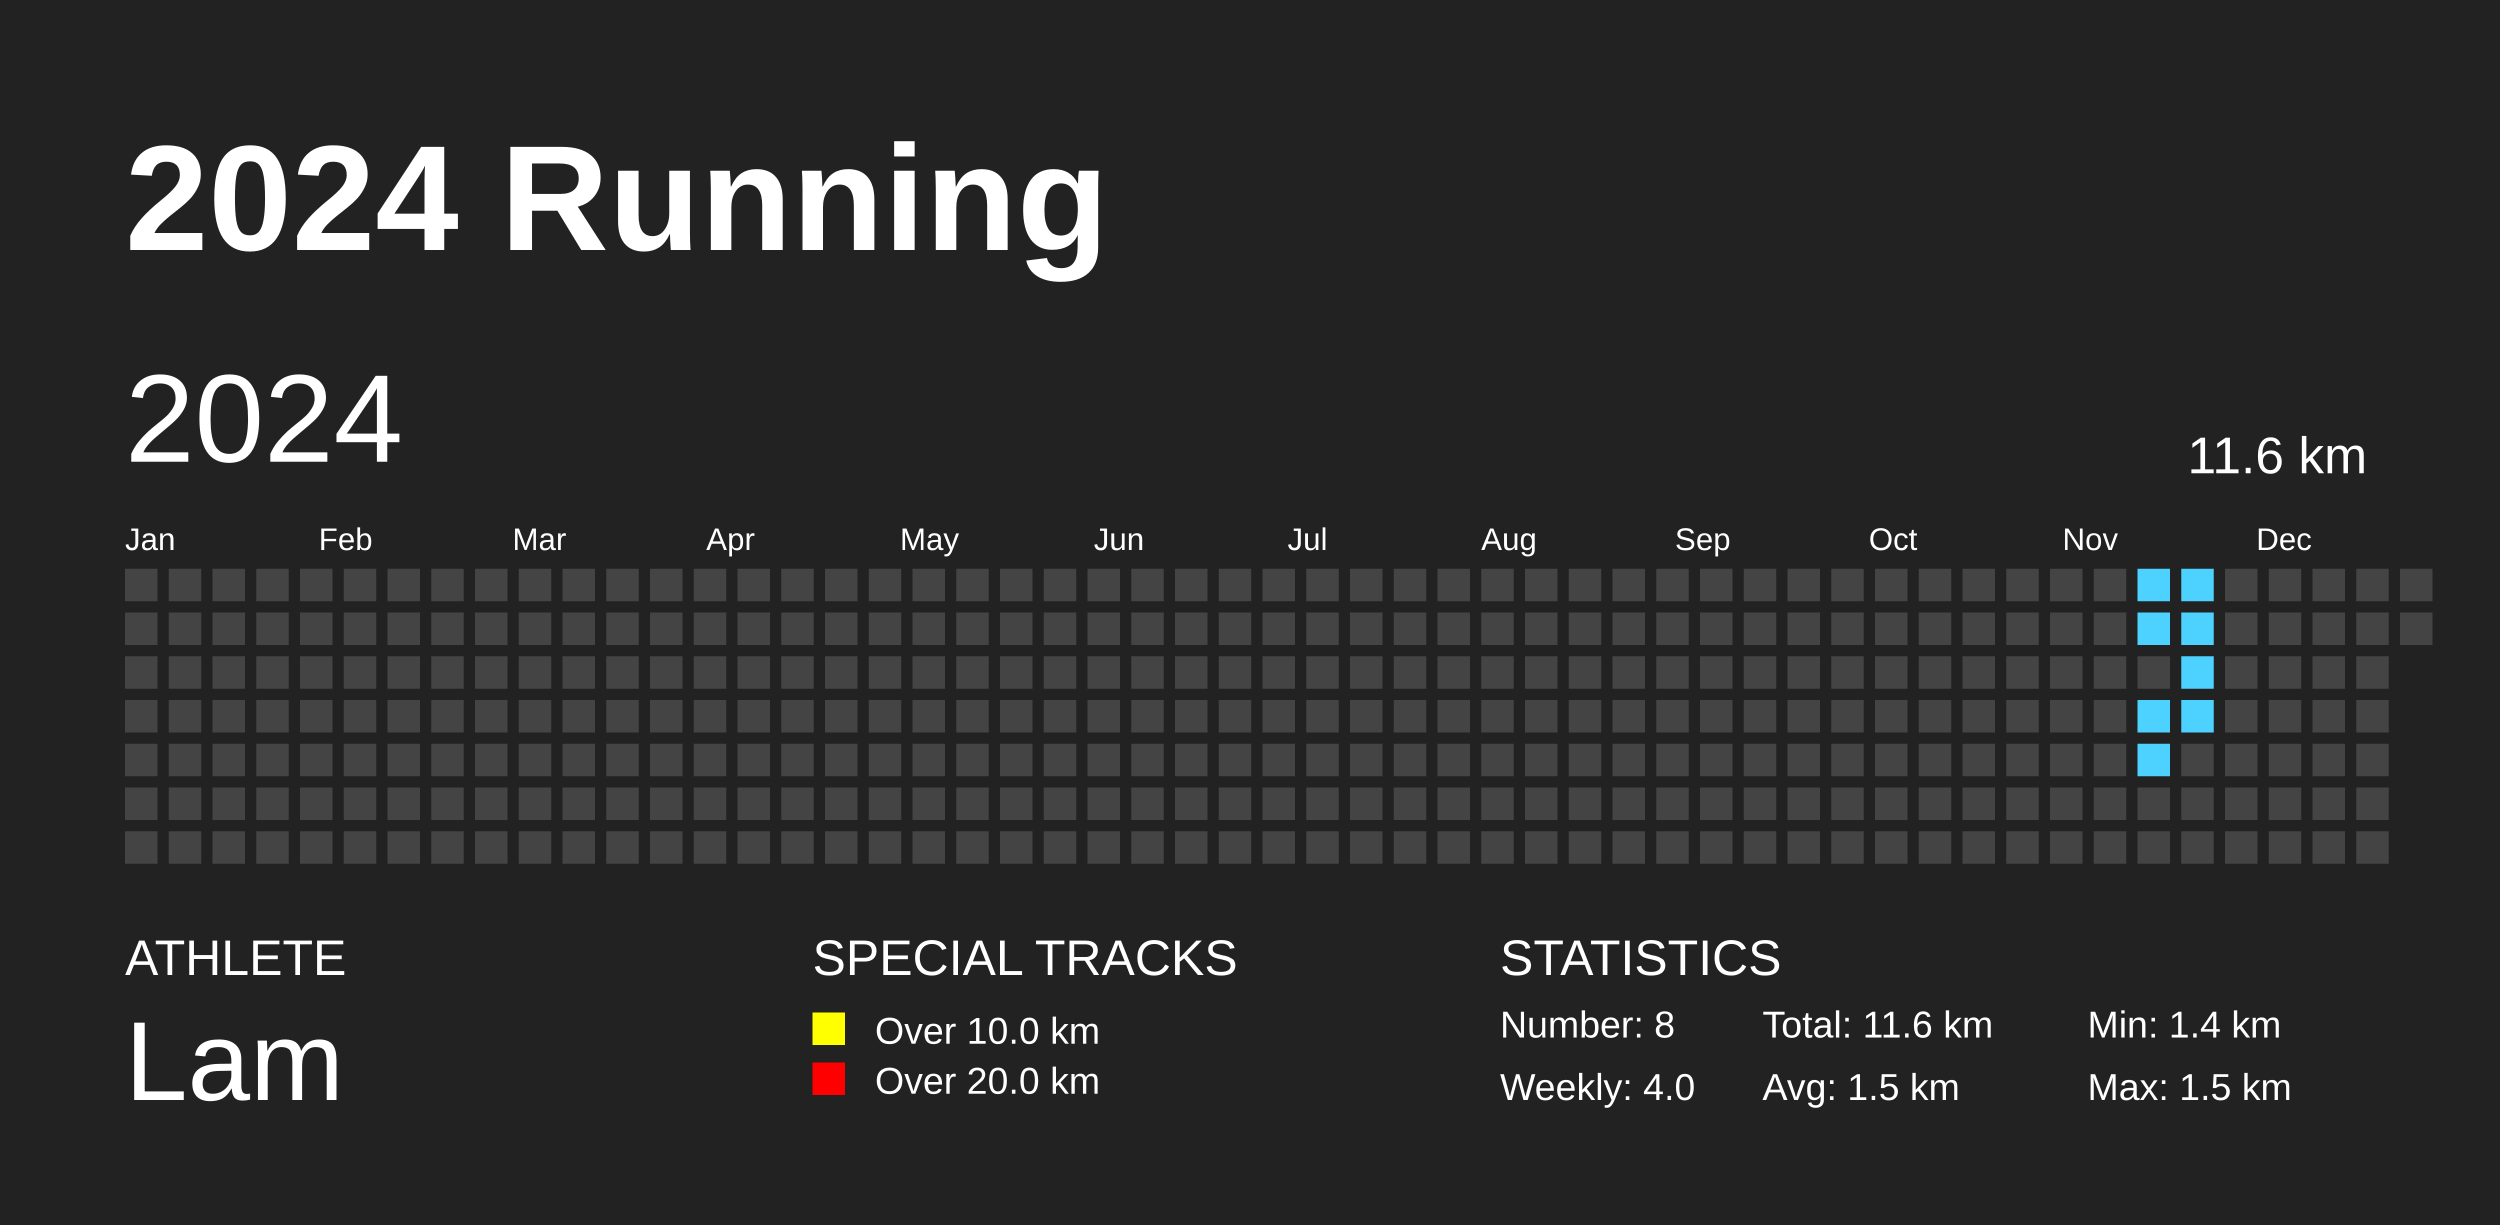
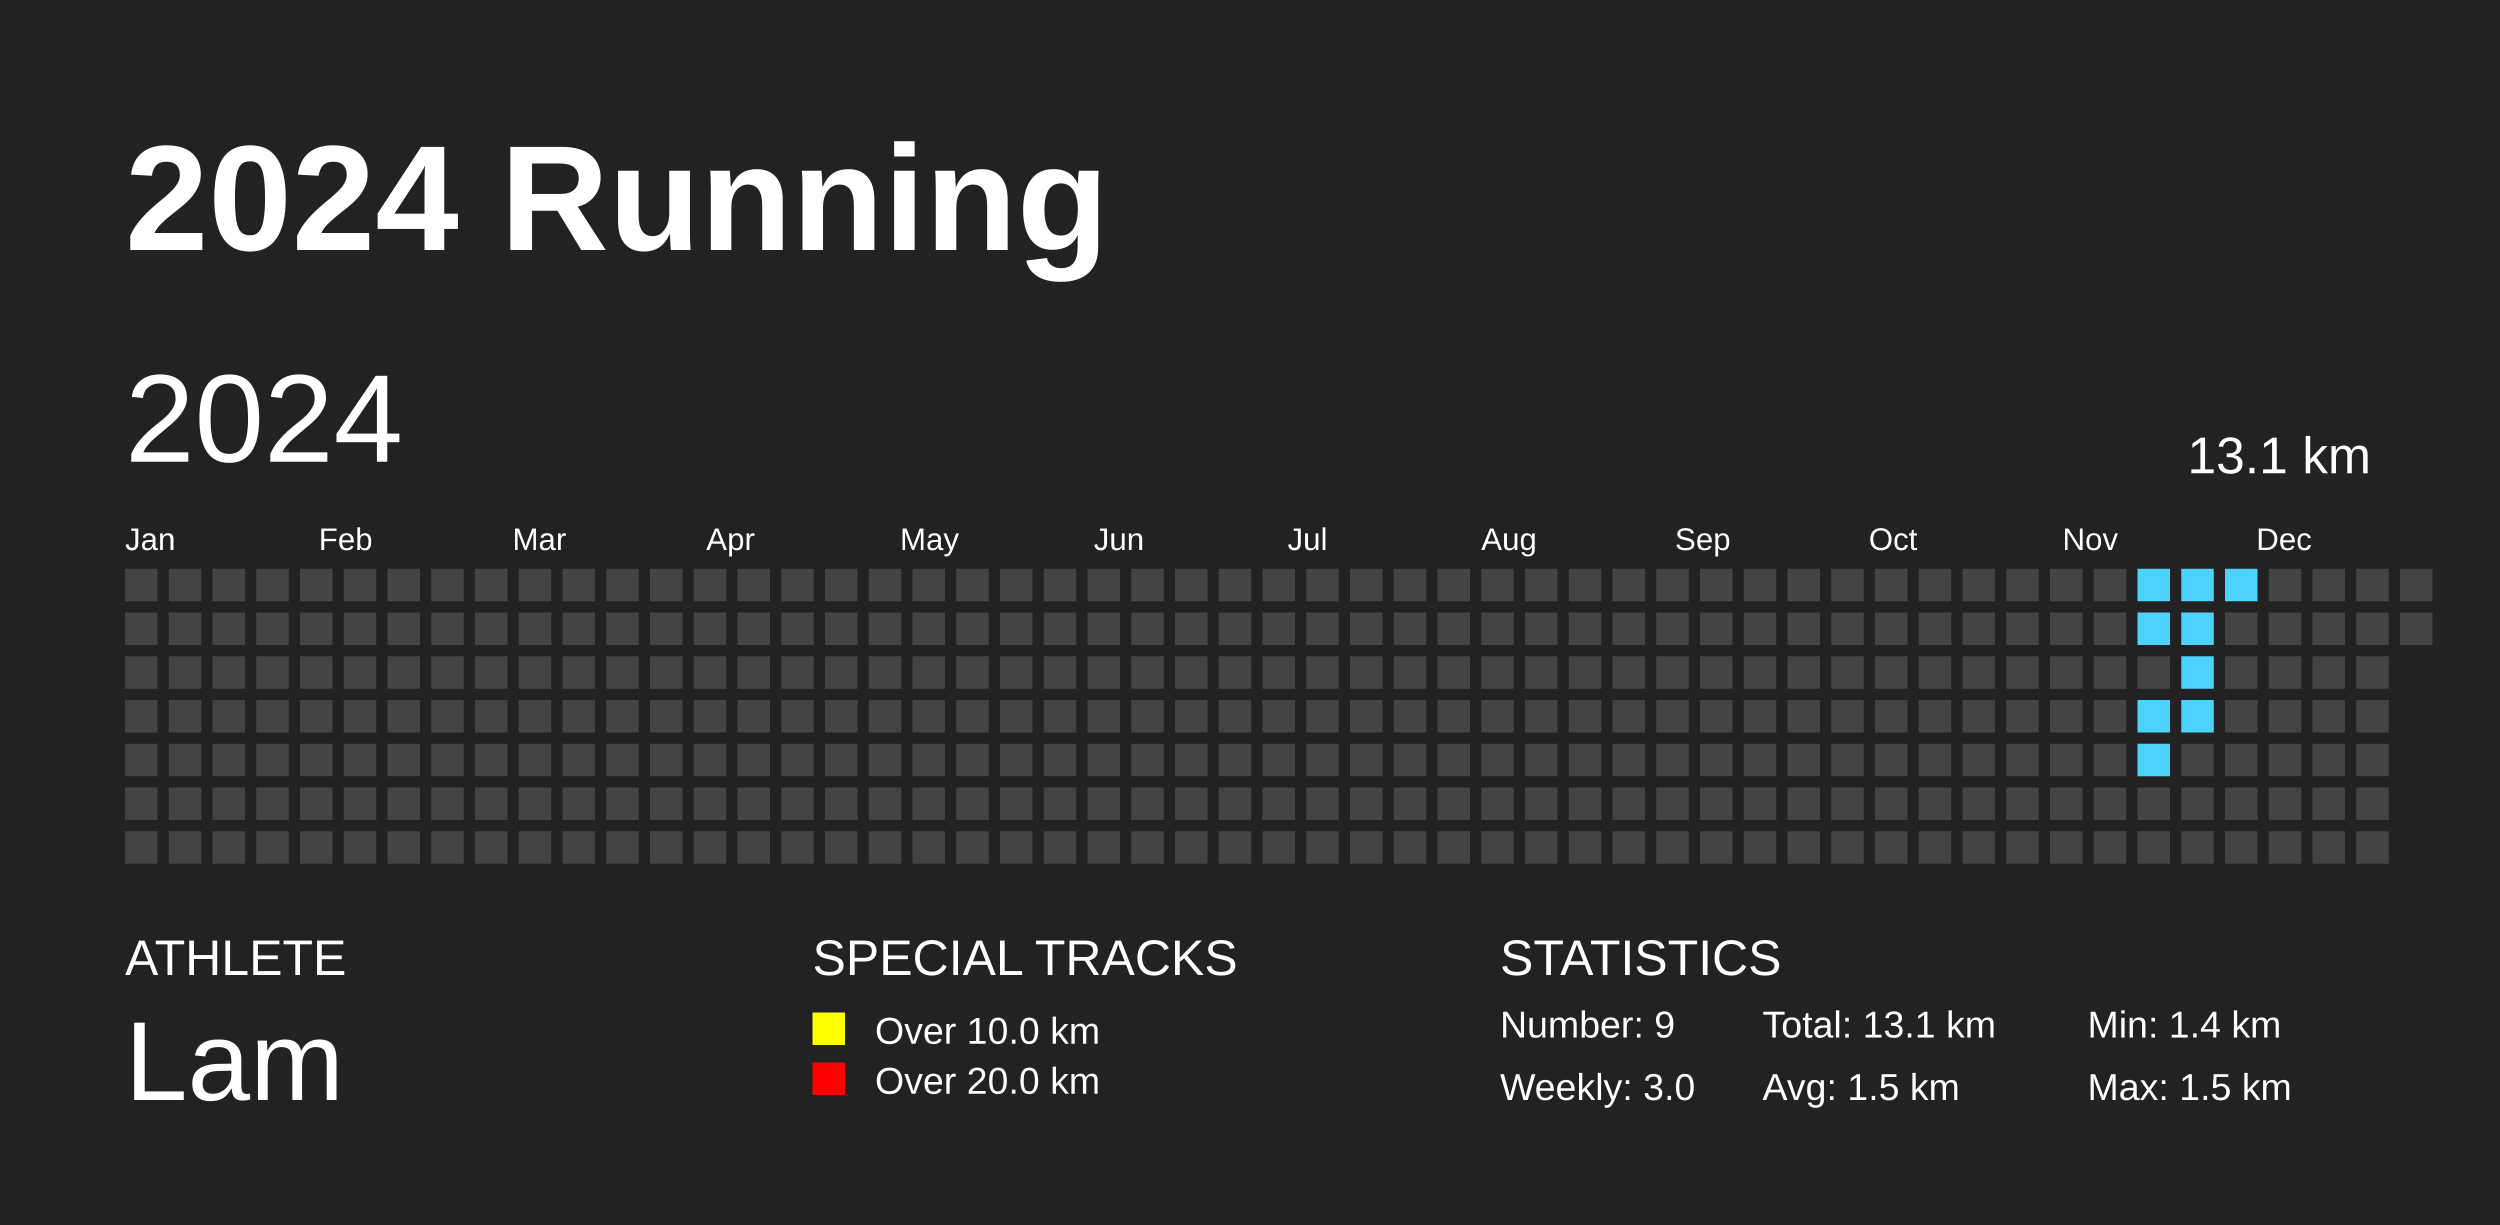
<svg xmlns="http://www.w3.org/2000/svg" baseProfile="full" height="98mm" version="1.1" viewBox="0,0,200,98" width="200mm">
  <defs />
  <rect fill="#222222" height="98" width="200" x="0" y="0" />
  <text fill="#FFFFFF" style="font-size:12px; font-family:Arial; font-weight:bold;" x="10" y="20">2024 Running</text>
  <text fill="#FFFFFF" style="font-size:4px; font-family:Arial" x="10" y="78">ATHLETE</text>
  <text fill="#FFFFFF" style="font-size:9px; font-family:Arial" x="10" y="88">Lam</text>
  <text fill="#FFFFFF" style="font-size:4px; font-family:Arial" x="65" y="78">SPECIAL TRACKS</text>
  <rect fill="yellow" height="2.6" width="2.6" x="65" y="81" />
  <text fill="#FFFFFF" style="font-size:3px; font-family:Arial" x="70" y="83.5">Over 10.0 km</text>
  <rect fill="red" height="2.6" width="2.6" x="65" y="85" />
  <text fill="#FFFFFF" style="font-size:3px; font-family:Arial" x="70" y="87.5">Over 20.0 km</text>
  <text fill="#FFFFFF" style="font-size:4px; font-family:Arial" x="120" y="78">STATISTICS</text>
-   <text fill="#FFFFFF" style="font-size:3px; font-family:Arial" x="120" y="83">Number: 8</text>
-   <text fill="#FFFFFF" style="font-size:3px; font-family:Arial" x="120" y="88">Weekly: 4.0</text>
-   <text fill="#FFFFFF" style="font-size:3px; font-family:Arial" x="141" y="83">Total: 11.6 km</text>
+   <text fill="#FFFFFF" style="font-size:3px; font-family:Arial" x="120" y="83">Number: 9</text>
+   <text fill="#FFFFFF" style="font-size:3px; font-family:Arial" x="120" y="88">Weekly: 3.0</text>
+   <text fill="#FFFFFF" style="font-size:3px; font-family:Arial" x="141" y="83">Total: 13.1 km</text>
  <text fill="#FFFFFF" style="font-size:3px; font-family:Arial" x="141" y="88">Avg: 1.5 km</text>
  <text fill="#FFFFFF" style="font-size:3px; font-family:Arial" x="167" y="83">Min: 1.4 km</text>
  <text fill="#FFFFFF" style="font-size:3px; font-family:Arial" x="167" y="88">Max: 1.5 km</text>
  <text dominant-baseline="hanging" fill="#FFFFFF" style="font-size:10.0px; font-family:Arial;" x="10" y="30">2024</text>
-   <text dominant-baseline="hanging" fill="#FFFFFF" style="font-size:4.125px; font-family:Arial;" x="175" y="35">11.6 km</text>
+   <text dominant-baseline="hanging" fill="#FFFFFF" style="font-size:4.125px; font-family:Arial;" x="175" y="35">13.1 km</text>
  <text fill="#FFFFFF" style="font-size:2.5px; font-family:Arial" x="10.0" y="44">Jan</text>
  <text fill="#FFFFFF" style="font-size:2.5px; font-family:Arial" x="25.5" y="44">Feb</text>
  <text fill="#FFFFFF" style="font-size:2.5px; font-family:Arial" x="41.0" y="44">Mar</text>
  <text fill="#FFFFFF" style="font-size:2.5px; font-family:Arial" x="56.5" y="44">Apr</text>
  <text fill="#FFFFFF" style="font-size:2.5px; font-family:Arial" x="72.0" y="44">May</text>
  <text fill="#FFFFFF" style="font-size:2.5px; font-family:Arial" x="87.5" y="44">Jun</text>
  <text fill="#FFFFFF" style="font-size:2.5px; font-family:Arial" x="103.0" y="44">Jul</text>
  <text fill="#FFFFFF" style="font-size:2.5px; font-family:Arial" x="118.5" y="44">Aug</text>
  <text fill="#FFFFFF" style="font-size:2.5px; font-family:Arial" x="134.0" y="44">Sep</text>
  <text fill="#FFFFFF" style="font-size:2.5px; font-family:Arial" x="149.5" y="44">Oct</text>
  <text fill="#FFFFFF" style="font-size:2.5px; font-family:Arial" x="165.0" y="44">Nov</text>
  <text fill="#FFFFFF" style="font-size:2.5px; font-family:Arial" x="180.5" y="44">Dec</text>
  <rect fill="#444444" height="2.6" width="2.6" x="10.0" y="45.5" />
  <rect fill="#444444" height="2.6" width="2.6" x="10.0" y="49.0" />
  <rect fill="#444444" height="2.6" width="2.6" x="10.0" y="52.5" />
  <rect fill="#444444" height="2.6" width="2.6" x="10.0" y="56.0" />
  <rect fill="#444444" height="2.6" width="2.6" x="10.0" y="59.5" />
  <rect fill="#444444" height="2.6" width="2.6" x="10.0" y="63.0" />
  <rect fill="#444444" height="2.6" width="2.6" x="10.0" y="66.5" />
  <rect fill="#444444" height="2.6" width="2.6" x="13.5" y="45.5" />
  <rect fill="#444444" height="2.6" width="2.6" x="13.5" y="49.0" />
  <rect fill="#444444" height="2.6" width="2.6" x="13.5" y="52.5" />
  <rect fill="#444444" height="2.6" width="2.6" x="13.5" y="56.0" />
  <rect fill="#444444" height="2.6" width="2.6" x="13.5" y="59.5" />
  <rect fill="#444444" height="2.6" width="2.6" x="13.5" y="63.0" />
  <rect fill="#444444" height="2.6" width="2.6" x="13.5" y="66.5" />
  <rect fill="#444444" height="2.6" width="2.6" x="17.0" y="45.5" />
  <rect fill="#444444" height="2.6" width="2.6" x="17.0" y="49.0" />
  <rect fill="#444444" height="2.6" width="2.6" x="17.0" y="52.5" />
  <rect fill="#444444" height="2.6" width="2.6" x="17.0" y="56.0" />
  <rect fill="#444444" height="2.6" width="2.6" x="17.0" y="59.5" />
  <rect fill="#444444" height="2.6" width="2.6" x="17.0" y="63.0" />
  <rect fill="#444444" height="2.6" width="2.6" x="17.0" y="66.5" />
  <rect fill="#444444" height="2.6" width="2.6" x="20.5" y="45.5" />
  <rect fill="#444444" height="2.6" width="2.6" x="20.5" y="49.0" />
  <rect fill="#444444" height="2.6" width="2.6" x="20.5" y="52.5" />
  <rect fill="#444444" height="2.6" width="2.6" x="20.5" y="56.0" />
  <rect fill="#444444" height="2.6" width="2.6" x="20.5" y="59.5" />
  <rect fill="#444444" height="2.6" width="2.6" x="20.5" y="63.0" />
  <rect fill="#444444" height="2.6" width="2.6" x="20.5" y="66.5" />
  <rect fill="#444444" height="2.6" width="2.6" x="24.0" y="45.5" />
  <rect fill="#444444" height="2.6" width="2.6" x="24.0" y="49.0" />
  <rect fill="#444444" height="2.6" width="2.6" x="24.0" y="52.5" />
  <rect fill="#444444" height="2.6" width="2.6" x="24.0" y="56.0" />
  <rect fill="#444444" height="2.6" width="2.6" x="24.0" y="59.5" />
  <rect fill="#444444" height="2.6" width="2.6" x="24.0" y="63.0" />
  <rect fill="#444444" height="2.6" width="2.6" x="24.0" y="66.5" />
  <rect fill="#444444" height="2.6" width="2.6" x="27.5" y="45.5" />
  <rect fill="#444444" height="2.6" width="2.6" x="27.5" y="49.0" />
  <rect fill="#444444" height="2.6" width="2.6" x="27.5" y="52.5" />
  <rect fill="#444444" height="2.6" width="2.6" x="27.5" y="56.0" />
  <rect fill="#444444" height="2.6" width="2.6" x="27.5" y="59.5" />
  <rect fill="#444444" height="2.6" width="2.6" x="27.5" y="63.0" />
  <rect fill="#444444" height="2.6" width="2.6" x="27.5" y="66.5" />
  <rect fill="#444444" height="2.6" width="2.6" x="31.0" y="45.5" />
  <rect fill="#444444" height="2.6" width="2.6" x="31.0" y="49.0" />
  <rect fill="#444444" height="2.6" width="2.6" x="31.0" y="52.5" />
  <rect fill="#444444" height="2.6" width="2.6" x="31.0" y="56.0" />
  <rect fill="#444444" height="2.6" width="2.6" x="31.0" y="59.5" />
  <rect fill="#444444" height="2.6" width="2.6" x="31.0" y="63.0" />
  <rect fill="#444444" height="2.6" width="2.6" x="31.0" y="66.5" />
  <rect fill="#444444" height="2.6" width="2.6" x="34.5" y="45.5" />
  <rect fill="#444444" height="2.6" width="2.6" x="34.5" y="49.0" />
  <rect fill="#444444" height="2.6" width="2.6" x="34.5" y="52.5" />
  <rect fill="#444444" height="2.6" width="2.6" x="34.5" y="56.0" />
  <rect fill="#444444" height="2.6" width="2.6" x="34.5" y="59.5" />
  <rect fill="#444444" height="2.6" width="2.6" x="34.5" y="63.0" />
  <rect fill="#444444" height="2.6" width="2.6" x="34.5" y="66.5" />
  <rect fill="#444444" height="2.6" width="2.6" x="38.0" y="45.5" />
  <rect fill="#444444" height="2.6" width="2.6" x="38.0" y="49.0" />
  <rect fill="#444444" height="2.6" width="2.6" x="38.0" y="52.5" />
  <rect fill="#444444" height="2.6" width="2.6" x="38.0" y="56.0" />
  <rect fill="#444444" height="2.6" width="2.6" x="38.0" y="59.5" />
  <rect fill="#444444" height="2.6" width="2.6" x="38.0" y="63.0" />
  <rect fill="#444444" height="2.6" width="2.6" x="38.0" y="66.5" />
  <rect fill="#444444" height="2.6" width="2.6" x="41.5" y="45.5" />
  <rect fill="#444444" height="2.6" width="2.6" x="41.5" y="49.0" />
  <rect fill="#444444" height="2.6" width="2.6" x="41.5" y="52.5" />
  <rect fill="#444444" height="2.6" width="2.6" x="41.5" y="56.0" />
  <rect fill="#444444" height="2.6" width="2.6" x="41.5" y="59.5" />
  <rect fill="#444444" height="2.6" width="2.6" x="41.5" y="63.0" />
  <rect fill="#444444" height="2.6" width="2.6" x="41.5" y="66.5" />
  <rect fill="#444444" height="2.6" width="2.6" x="45.0" y="45.5" />
  <rect fill="#444444" height="2.6" width="2.6" x="45.0" y="49.0" />
  <rect fill="#444444" height="2.6" width="2.6" x="45.0" y="52.5" />
  <rect fill="#444444" height="2.6" width="2.6" x="45.0" y="56.0" />
  <rect fill="#444444" height="2.6" width="2.6" x="45.0" y="59.5" />
  <rect fill="#444444" height="2.6" width="2.6" x="45.0" y="63.0" />
  <rect fill="#444444" height="2.6" width="2.6" x="45.0" y="66.5" />
  <rect fill="#444444" height="2.6" width="2.6" x="48.5" y="45.5" />
  <rect fill="#444444" height="2.6" width="2.6" x="48.5" y="49.0" />
  <rect fill="#444444" height="2.6" width="2.6" x="48.5" y="52.5" />
  <rect fill="#444444" height="2.6" width="2.6" x="48.5" y="56.0" />
  <rect fill="#444444" height="2.6" width="2.6" x="48.5" y="59.5" />
  <rect fill="#444444" height="2.6" width="2.6" x="48.5" y="63.0" />
  <rect fill="#444444" height="2.6" width="2.6" x="48.5" y="66.5" />
  <rect fill="#444444" height="2.6" width="2.6" x="52.0" y="45.5" />
  <rect fill="#444444" height="2.6" width="2.6" x="52.0" y="49.0" />
  <rect fill="#444444" height="2.6" width="2.6" x="52.0" y="52.5" />
  <rect fill="#444444" height="2.6" width="2.6" x="52.0" y="56.0" />
  <rect fill="#444444" height="2.6" width="2.6" x="52.0" y="59.5" />
  <rect fill="#444444" height="2.6" width="2.6" x="52.0" y="63.0" />
  <rect fill="#444444" height="2.6" width="2.6" x="52.0" y="66.5" />
  <rect fill="#444444" height="2.6" width="2.6" x="55.5" y="45.5" />
  <rect fill="#444444" height="2.6" width="2.6" x="55.5" y="49.0" />
  <rect fill="#444444" height="2.6" width="2.6" x="55.5" y="52.5" />
  <rect fill="#444444" height="2.6" width="2.6" x="55.5" y="56.0" />
  <rect fill="#444444" height="2.6" width="2.6" x="55.5" y="59.5" />
  <rect fill="#444444" height="2.6" width="2.6" x="55.5" y="63.0" />
  <rect fill="#444444" height="2.6" width="2.6" x="55.5" y="66.5" />
  <rect fill="#444444" height="2.6" width="2.6" x="59.0" y="45.5" />
  <rect fill="#444444" height="2.6" width="2.6" x="59.0" y="49.0" />
  <rect fill="#444444" height="2.6" width="2.6" x="59.0" y="52.5" />
  <rect fill="#444444" height="2.6" width="2.6" x="59.0" y="56.0" />
  <rect fill="#444444" height="2.6" width="2.6" x="59.0" y="59.5" />
  <rect fill="#444444" height="2.6" width="2.6" x="59.0" y="63.0" />
  <rect fill="#444444" height="2.6" width="2.6" x="59.0" y="66.5" />
  <rect fill="#444444" height="2.6" width="2.6" x="62.5" y="45.5" />
  <rect fill="#444444" height="2.6" width="2.6" x="62.5" y="49.0" />
  <rect fill="#444444" height="2.6" width="2.6" x="62.5" y="52.5" />
  <rect fill="#444444" height="2.6" width="2.6" x="62.5" y="56.0" />
  <rect fill="#444444" height="2.6" width="2.6" x="62.5" y="59.5" />
  <rect fill="#444444" height="2.6" width="2.6" x="62.5" y="63.0" />
  <rect fill="#444444" height="2.6" width="2.6" x="62.5" y="66.5" />
  <rect fill="#444444" height="2.6" width="2.6" x="66.0" y="45.5" />
  <rect fill="#444444" height="2.6" width="2.6" x="66.0" y="49.0" />
  <rect fill="#444444" height="2.6" width="2.6" x="66.0" y="52.5" />
  <rect fill="#444444" height="2.6" width="2.6" x="66.0" y="56.0" />
  <rect fill="#444444" height="2.6" width="2.6" x="66.0" y="59.5" />
  <rect fill="#444444" height="2.6" width="2.6" x="66.0" y="63.0" />
  <rect fill="#444444" height="2.6" width="2.6" x="66.0" y="66.5" />
  <rect fill="#444444" height="2.6" width="2.6" x="69.5" y="45.5" />
  <rect fill="#444444" height="2.6" width="2.6" x="69.5" y="49.0" />
  <rect fill="#444444" height="2.6" width="2.6" x="69.5" y="52.5" />
  <rect fill="#444444" height="2.6" width="2.6" x="69.5" y="56.0" />
  <rect fill="#444444" height="2.6" width="2.6" x="69.5" y="59.5" />
  <rect fill="#444444" height="2.6" width="2.6" x="69.5" y="63.0" />
  <rect fill="#444444" height="2.6" width="2.6" x="69.5" y="66.5" />
  <rect fill="#444444" height="2.6" width="2.6" x="73.0" y="45.5" />
  <rect fill="#444444" height="2.6" width="2.6" x="73.0" y="49.0" />
  <rect fill="#444444" height="2.6" width="2.6" x="73.0" y="52.5" />
  <rect fill="#444444" height="2.6" width="2.6" x="73.0" y="56.0" />
  <rect fill="#444444" height="2.6" width="2.6" x="73.0" y="59.5" />
  <rect fill="#444444" height="2.6" width="2.6" x="73.0" y="63.0" />
  <rect fill="#444444" height="2.6" width="2.6" x="73.0" y="66.5" />
  <rect fill="#444444" height="2.6" width="2.6" x="76.5" y="45.5" />
  <rect fill="#444444" height="2.6" width="2.6" x="76.5" y="49.0" />
  <rect fill="#444444" height="2.6" width="2.6" x="76.5" y="52.5" />
  <rect fill="#444444" height="2.6" width="2.6" x="76.5" y="56.0" />
  <rect fill="#444444" height="2.6" width="2.6" x="76.5" y="59.5" />
  <rect fill="#444444" height="2.6" width="2.6" x="76.5" y="63.0" />
  <rect fill="#444444" height="2.6" width="2.6" x="76.5" y="66.5" />
  <rect fill="#444444" height="2.6" width="2.6" x="80.0" y="45.5" />
  <rect fill="#444444" height="2.6" width="2.6" x="80.0" y="49.0" />
  <rect fill="#444444" height="2.6" width="2.6" x="80.0" y="52.5" />
  <rect fill="#444444" height="2.6" width="2.6" x="80.0" y="56.0" />
  <rect fill="#444444" height="2.6" width="2.6" x="80.0" y="59.5" />
  <rect fill="#444444" height="2.6" width="2.6" x="80.0" y="63.0" />
  <rect fill="#444444" height="2.6" width="2.6" x="80.0" y="66.5" />
  <rect fill="#444444" height="2.6" width="2.6" x="83.5" y="45.5" />
  <rect fill="#444444" height="2.6" width="2.6" x="83.5" y="49.0" />
  <rect fill="#444444" height="2.6" width="2.6" x="83.5" y="52.5" />
  <rect fill="#444444" height="2.6" width="2.6" x="83.5" y="56.0" />
  <rect fill="#444444" height="2.6" width="2.6" x="83.5" y="59.5" />
  <rect fill="#444444" height="2.6" width="2.6" x="83.5" y="63.0" />
  <rect fill="#444444" height="2.6" width="2.6" x="83.5" y="66.5" />
  <rect fill="#444444" height="2.6" width="2.6" x="87.0" y="45.5" />
  <rect fill="#444444" height="2.6" width="2.6" x="87.0" y="49.0" />
  <rect fill="#444444" height="2.6" width="2.6" x="87.0" y="52.5" />
  <rect fill="#444444" height="2.6" width="2.6" x="87.0" y="56.0" />
  <rect fill="#444444" height="2.6" width="2.6" x="87.0" y="59.5" />
  <rect fill="#444444" height="2.6" width="2.6" x="87.0" y="63.0" />
  <rect fill="#444444" height="2.6" width="2.6" x="87.0" y="66.5" />
  <rect fill="#444444" height="2.6" width="2.6" x="90.5" y="45.5" />
  <rect fill="#444444" height="2.6" width="2.6" x="90.5" y="49.0" />
  <rect fill="#444444" height="2.6" width="2.6" x="90.5" y="52.5" />
  <rect fill="#444444" height="2.6" width="2.6" x="90.5" y="56.0" />
  <rect fill="#444444" height="2.6" width="2.6" x="90.5" y="59.5" />
  <rect fill="#444444" height="2.6" width="2.6" x="90.5" y="63.0" />
  <rect fill="#444444" height="2.6" width="2.6" x="90.5" y="66.5" />
  <rect fill="#444444" height="2.6" width="2.6" x="94.0" y="45.5" />
  <rect fill="#444444" height="2.6" width="2.6" x="94.0" y="49.0" />
  <rect fill="#444444" height="2.6" width="2.6" x="94.0" y="52.5" />
  <rect fill="#444444" height="2.6" width="2.6" x="94.0" y="56.0" />
  <rect fill="#444444" height="2.6" width="2.6" x="94.0" y="59.5" />
  <rect fill="#444444" height="2.6" width="2.6" x="94.0" y="63.0" />
  <rect fill="#444444" height="2.6" width="2.6" x="94.0" y="66.5" />
  <rect fill="#444444" height="2.6" width="2.6" x="97.5" y="45.5" />
  <rect fill="#444444" height="2.6" width="2.6" x="97.5" y="49.0" />
  <rect fill="#444444" height="2.6" width="2.6" x="97.5" y="52.5" />
  <rect fill="#444444" height="2.6" width="2.6" x="97.5" y="56.0" />
  <rect fill="#444444" height="2.6" width="2.6" x="97.5" y="59.5" />
  <rect fill="#444444" height="2.6" width="2.6" x="97.5" y="63.0" />
  <rect fill="#444444" height="2.6" width="2.6" x="97.5" y="66.5" />
  <rect fill="#444444" height="2.6" width="2.6" x="101.0" y="45.5" />
  <rect fill="#444444" height="2.6" width="2.6" x="101.0" y="49.0" />
  <rect fill="#444444" height="2.6" width="2.6" x="101.0" y="52.5" />
  <rect fill="#444444" height="2.6" width="2.6" x="101.0" y="56.0" />
  <rect fill="#444444" height="2.6" width="2.6" x="101.0" y="59.5" />
  <rect fill="#444444" height="2.6" width="2.6" x="101.0" y="63.0" />
  <rect fill="#444444" height="2.6" width="2.6" x="101.0" y="66.5" />
  <rect fill="#444444" height="2.6" width="2.6" x="104.5" y="45.5" />
  <rect fill="#444444" height="2.6" width="2.6" x="104.5" y="49.0" />
  <rect fill="#444444" height="2.6" width="2.6" x="104.5" y="52.5" />
  <rect fill="#444444" height="2.6" width="2.6" x="104.5" y="56.0" />
  <rect fill="#444444" height="2.6" width="2.6" x="104.5" y="59.5" />
  <rect fill="#444444" height="2.6" width="2.6" x="104.5" y="63.0" />
  <rect fill="#444444" height="2.6" width="2.6" x="104.5" y="66.5" />
  <rect fill="#444444" height="2.6" width="2.6" x="108.0" y="45.5" />
  <rect fill="#444444" height="2.6" width="2.6" x="108.0" y="49.0" />
  <rect fill="#444444" height="2.6" width="2.6" x="108.0" y="52.5" />
  <rect fill="#444444" height="2.6" width="2.6" x="108.0" y="56.0" />
  <rect fill="#444444" height="2.6" width="2.6" x="108.0" y="59.5" />
  <rect fill="#444444" height="2.6" width="2.6" x="108.0" y="63.0" />
  <rect fill="#444444" height="2.6" width="2.6" x="108.0" y="66.5" />
  <rect fill="#444444" height="2.6" width="2.6" x="111.5" y="45.5" />
  <rect fill="#444444" height="2.6" width="2.6" x="111.5" y="49.0" />
  <rect fill="#444444" height="2.6" width="2.6" x="111.5" y="52.5" />
  <rect fill="#444444" height="2.6" width="2.6" x="111.5" y="56.0" />
  <rect fill="#444444" height="2.6" width="2.6" x="111.5" y="59.5" />
  <rect fill="#444444" height="2.6" width="2.6" x="111.5" y="63.0" />
  <rect fill="#444444" height="2.6" width="2.6" x="111.5" y="66.5" />
  <rect fill="#444444" height="2.6" width="2.6" x="115.0" y="45.5" />
  <rect fill="#444444" height="2.6" width="2.6" x="115.0" y="49.0" />
  <rect fill="#444444" height="2.6" width="2.6" x="115.0" y="52.5" />
  <rect fill="#444444" height="2.6" width="2.6" x="115.0" y="56.0" />
  <rect fill="#444444" height="2.6" width="2.6" x="115.0" y="59.5" />
  <rect fill="#444444" height="2.6" width="2.6" x="115.0" y="63.0" />
  <rect fill="#444444" height="2.6" width="2.6" x="115.0" y="66.5" />
  <rect fill="#444444" height="2.6" width="2.6" x="118.5" y="45.5" />
  <rect fill="#444444" height="2.6" width="2.6" x="118.5" y="49.0" />
  <rect fill="#444444" height="2.6" width="2.6" x="118.5" y="52.5" />
  <rect fill="#444444" height="2.6" width="2.6" x="118.5" y="56.0" />
  <rect fill="#444444" height="2.6" width="2.6" x="118.5" y="59.5" />
  <rect fill="#444444" height="2.6" width="2.6" x="118.5" y="63.0" />
  <rect fill="#444444" height="2.6" width="2.6" x="118.5" y="66.5" />
  <rect fill="#444444" height="2.6" width="2.6" x="122.0" y="45.5" />
  <rect fill="#444444" height="2.6" width="2.6" x="122.0" y="49.0" />
  <rect fill="#444444" height="2.6" width="2.6" x="122.0" y="52.5" />
  <rect fill="#444444" height="2.6" width="2.6" x="122.0" y="56.0" />
  <rect fill="#444444" height="2.6" width="2.6" x="122.0" y="59.5" />
  <rect fill="#444444" height="2.6" width="2.6" x="122.0" y="63.0" />
  <rect fill="#444444" height="2.6" width="2.6" x="122.0" y="66.5" />
  <rect fill="#444444" height="2.6" width="2.6" x="125.5" y="45.5" />
  <rect fill="#444444" height="2.6" width="2.6" x="125.5" y="49.0" />
  <rect fill="#444444" height="2.6" width="2.6" x="125.5" y="52.5" />
  <rect fill="#444444" height="2.6" width="2.6" x="125.5" y="56.0" />
  <rect fill="#444444" height="2.6" width="2.6" x="125.5" y="59.5" />
  <rect fill="#444444" height="2.6" width="2.6" x="125.5" y="63.0" />
  <rect fill="#444444" height="2.6" width="2.6" x="125.5" y="66.5" />
  <rect fill="#444444" height="2.6" width="2.6" x="129.0" y="45.5" />
  <rect fill="#444444" height="2.6" width="2.6" x="129.0" y="49.0" />
  <rect fill="#444444" height="2.6" width="2.6" x="129.0" y="52.5" />
  <rect fill="#444444" height="2.6" width="2.6" x="129.0" y="56.0" />
  <rect fill="#444444" height="2.6" width="2.6" x="129.0" y="59.5" />
  <rect fill="#444444" height="2.6" width="2.6" x="129.0" y="63.0" />
  <rect fill="#444444" height="2.6" width="2.6" x="129.0" y="66.5" />
  <rect fill="#444444" height="2.6" width="2.6" x="132.5" y="45.5" />
  <rect fill="#444444" height="2.6" width="2.6" x="132.5" y="49.0" />
  <rect fill="#444444" height="2.6" width="2.6" x="132.5" y="52.5" />
  <rect fill="#444444" height="2.6" width="2.6" x="132.5" y="56.0" />
  <rect fill="#444444" height="2.6" width="2.6" x="132.5" y="59.5" />
  <rect fill="#444444" height="2.6" width="2.6" x="132.5" y="63.0" />
  <rect fill="#444444" height="2.6" width="2.6" x="132.5" y="66.5" />
  <rect fill="#444444" height="2.6" width="2.6" x="136.0" y="45.5" />
  <rect fill="#444444" height="2.6" width="2.6" x="136.0" y="49.0" />
  <rect fill="#444444" height="2.6" width="2.6" x="136.0" y="52.5" />
  <rect fill="#444444" height="2.6" width="2.6" x="136.0" y="56.0" />
  <rect fill="#444444" height="2.6" width="2.6" x="136.0" y="59.5" />
  <rect fill="#444444" height="2.6" width="2.6" x="136.0" y="63.0" />
  <rect fill="#444444" height="2.6" width="2.6" x="136.0" y="66.5" />
  <rect fill="#444444" height="2.6" width="2.6" x="139.5" y="45.5" />
  <rect fill="#444444" height="2.6" width="2.6" x="139.5" y="49.0" />
  <rect fill="#444444" height="2.6" width="2.6" x="139.5" y="52.5" />
  <rect fill="#444444" height="2.6" width="2.6" x="139.5" y="56.0" />
  <rect fill="#444444" height="2.6" width="2.6" x="139.5" y="59.5" />
  <rect fill="#444444" height="2.6" width="2.6" x="139.5" y="63.0" />
  <rect fill="#444444" height="2.6" width="2.6" x="139.5" y="66.5" />
  <rect fill="#444444" height="2.6" width="2.6" x="143.0" y="45.5" />
  <rect fill="#444444" height="2.6" width="2.6" x="143.0" y="49.0" />
  <rect fill="#444444" height="2.6" width="2.6" x="143.0" y="52.5" />
  <rect fill="#444444" height="2.6" width="2.6" x="143.0" y="56.0" />
  <rect fill="#444444" height="2.6" width="2.6" x="143.0" y="59.5" />
  <rect fill="#444444" height="2.6" width="2.6" x="143.0" y="63.0" />
  <rect fill="#444444" height="2.6" width="2.6" x="143.0" y="66.5" />
  <rect fill="#444444" height="2.6" width="2.6" x="146.5" y="45.5" />
  <rect fill="#444444" height="2.6" width="2.6" x="146.5" y="49.0" />
  <rect fill="#444444" height="2.6" width="2.6" x="146.5" y="52.5" />
  <rect fill="#444444" height="2.6" width="2.6" x="146.5" y="56.0" />
  <rect fill="#444444" height="2.6" width="2.6" x="146.5" y="59.5" />
  <rect fill="#444444" height="2.6" width="2.6" x="146.5" y="63.0" />
  <rect fill="#444444" height="2.6" width="2.6" x="146.5" y="66.5" />
  <rect fill="#444444" height="2.6" width="2.6" x="150.0" y="45.5" />
  <rect fill="#444444" height="2.6" width="2.6" x="150.0" y="49.0" />
  <rect fill="#444444" height="2.6" width="2.6" x="150.0" y="52.5" />
  <rect fill="#444444" height="2.6" width="2.6" x="150.0" y="56.0" />
  <rect fill="#444444" height="2.6" width="2.6" x="150.0" y="59.5" />
  <rect fill="#444444" height="2.6" width="2.6" x="150.0" y="63.0" />
  <rect fill="#444444" height="2.6" width="2.6" x="150.0" y="66.5" />
  <rect fill="#444444" height="2.6" width="2.6" x="153.5" y="45.5" />
  <rect fill="#444444" height="2.6" width="2.6" x="153.5" y="49.0" />
  <rect fill="#444444" height="2.6" width="2.6" x="153.5" y="52.5" />
  <rect fill="#444444" height="2.6" width="2.6" x="153.5" y="56.0" />
  <rect fill="#444444" height="2.6" width="2.6" x="153.5" y="59.5" />
  <rect fill="#444444" height="2.6" width="2.6" x="153.5" y="63.0" />
  <rect fill="#444444" height="2.6" width="2.6" x="153.5" y="66.5" />
  <rect fill="#444444" height="2.6" width="2.6" x="157.0" y="45.5" />
  <rect fill="#444444" height="2.6" width="2.6" x="157.0" y="49.0" />
  <rect fill="#444444" height="2.6" width="2.6" x="157.0" y="52.5" />
  <rect fill="#444444" height="2.6" width="2.6" x="157.0" y="56.0" />
  <rect fill="#444444" height="2.6" width="2.6" x="157.0" y="59.5" />
  <rect fill="#444444" height="2.6" width="2.6" x="157.0" y="63.0" />
  <rect fill="#444444" height="2.6" width="2.6" x="157.0" y="66.5" />
  <rect fill="#444444" height="2.6" width="2.6" x="160.5" y="45.5" />
  <rect fill="#444444" height="2.6" width="2.6" x="160.5" y="49.0" />
  <rect fill="#444444" height="2.6" width="2.6" x="160.5" y="52.5" />
  <rect fill="#444444" height="2.6" width="2.6" x="160.5" y="56.0" />
  <rect fill="#444444" height="2.6" width="2.6" x="160.5" y="59.5" />
  <rect fill="#444444" height="2.6" width="2.6" x="160.5" y="63.0" />
  <rect fill="#444444" height="2.6" width="2.6" x="160.5" y="66.5" />
  <rect fill="#444444" height="2.6" width="2.6" x="164.0" y="45.5" />
  <rect fill="#444444" height="2.6" width="2.6" x="164.0" y="49.0" />
  <rect fill="#444444" height="2.6" width="2.6" x="164.0" y="52.5" />
  <rect fill="#444444" height="2.6" width="2.6" x="164.0" y="56.0" />
  <rect fill="#444444" height="2.6" width="2.6" x="164.0" y="59.5" />
  <rect fill="#444444" height="2.6" width="2.6" x="164.0" y="63.0" />
  <rect fill="#444444" height="2.6" width="2.6" x="164.0" y="66.5" />
  <rect fill="#444444" height="2.6" width="2.6" x="167.5" y="45.5" />
  <rect fill="#444444" height="2.6" width="2.6" x="167.5" y="49.0" />
  <rect fill="#444444" height="2.6" width="2.6" x="167.5" y="52.5" />
  <rect fill="#444444" height="2.6" width="2.6" x="167.5" y="56.0" />
  <rect fill="#444444" height="2.6" width="2.6" x="167.5" y="59.5" />
  <rect fill="#444444" height="2.6" width="2.6" x="167.5" y="63.0" />
  <rect fill="#444444" height="2.6" width="2.6" x="167.5" y="66.5" />
  <rect fill="#4DD2FF" height="2.6" width="2.6" x="171.0" y="45.5" />
  <rect fill="#4DD2FF" height="2.6" width="2.6" x="171.0" y="49.0" />
  <rect fill="#444444" height="2.6" width="2.6" x="171.0" y="52.5" />
  <rect fill="#4DD2FF" height="2.6" width="2.6" x="171.0" y="56.0" />
  <rect fill="#4DD2FF" height="2.6" width="2.6" x="171.0" y="59.5" />
  <rect fill="#444444" height="2.6" width="2.6" x="171.0" y="63.0" />
  <rect fill="#444444" height="2.6" width="2.6" x="171.0" y="66.5" />
  <rect fill="#4DD2FF" height="2.6" width="2.6" x="174.5" y="45.5" />
  <rect fill="#4DD2FF" height="2.6" width="2.6" x="174.5" y="49.0" />
  <rect fill="#4DD2FF" height="2.6" width="2.6" x="174.5" y="52.5" />
  <rect fill="#4DD2FF" height="2.6" width="2.6" x="174.5" y="56.0" />
  <rect fill="#444444" height="2.6" width="2.6" x="174.5" y="59.5" />
  <rect fill="#444444" height="2.6" width="2.6" x="174.5" y="63.0" />
  <rect fill="#444444" height="2.6" width="2.6" x="174.5" y="66.5" />
-   <rect fill="#444444" height="2.6" width="2.6" x="178.0" y="45.5" />
+   <rect fill="#4DD2FF" height="2.6" width="2.6" x="178.0" y="45.5" />
  <rect fill="#444444" height="2.6" width="2.6" x="178.0" y="49.0" />
  <rect fill="#444444" height="2.6" width="2.6" x="178.0" y="52.5" />
  <rect fill="#444444" height="2.6" width="2.6" x="178.0" y="56.0" />
  <rect fill="#444444" height="2.6" width="2.6" x="178.0" y="59.5" />
  <rect fill="#444444" height="2.6" width="2.6" x="178.0" y="63.0" />
  <rect fill="#444444" height="2.6" width="2.6" x="178.0" y="66.5" />
  <rect fill="#444444" height="2.6" width="2.6" x="181.5" y="45.5" />
  <rect fill="#444444" height="2.6" width="2.6" x="181.5" y="49.0" />
  <rect fill="#444444" height="2.6" width="2.6" x="181.5" y="52.5" />
  <rect fill="#444444" height="2.6" width="2.6" x="181.5" y="56.0" />
  <rect fill="#444444" height="2.6" width="2.6" x="181.5" y="59.5" />
  <rect fill="#444444" height="2.6" width="2.6" x="181.5" y="63.0" />
  <rect fill="#444444" height="2.6" width="2.6" x="181.5" y="66.5" />
  <rect fill="#444444" height="2.6" width="2.6" x="185.0" y="45.5" />
  <rect fill="#444444" height="2.6" width="2.6" x="185.0" y="49.0" />
  <rect fill="#444444" height="2.6" width="2.6" x="185.0" y="52.5" />
  <rect fill="#444444" height="2.6" width="2.6" x="185.0" y="56.0" />
  <rect fill="#444444" height="2.6" width="2.6" x="185.0" y="59.5" />
  <rect fill="#444444" height="2.6" width="2.6" x="185.0" y="63.0" />
  <rect fill="#444444" height="2.6" width="2.6" x="185.0" y="66.5" />
  <rect fill="#444444" height="2.6" width="2.6" x="188.5" y="45.5" />
  <rect fill="#444444" height="2.6" width="2.6" x="188.5" y="49.0" />
  <rect fill="#444444" height="2.6" width="2.6" x="188.5" y="52.5" />
  <rect fill="#444444" height="2.6" width="2.6" x="188.5" y="56.0" />
  <rect fill="#444444" height="2.6" width="2.6" x="188.5" y="59.5" />
  <rect fill="#444444" height="2.6" width="2.6" x="188.5" y="63.0" />
  <rect fill="#444444" height="2.6" width="2.6" x="188.5" y="66.5" />
  <rect fill="#444444" height="2.6" width="2.6" x="192.0" y="45.5" />
  <rect fill="#444444" height="2.6" width="2.6" x="192.0" y="49.0" />
</svg>
